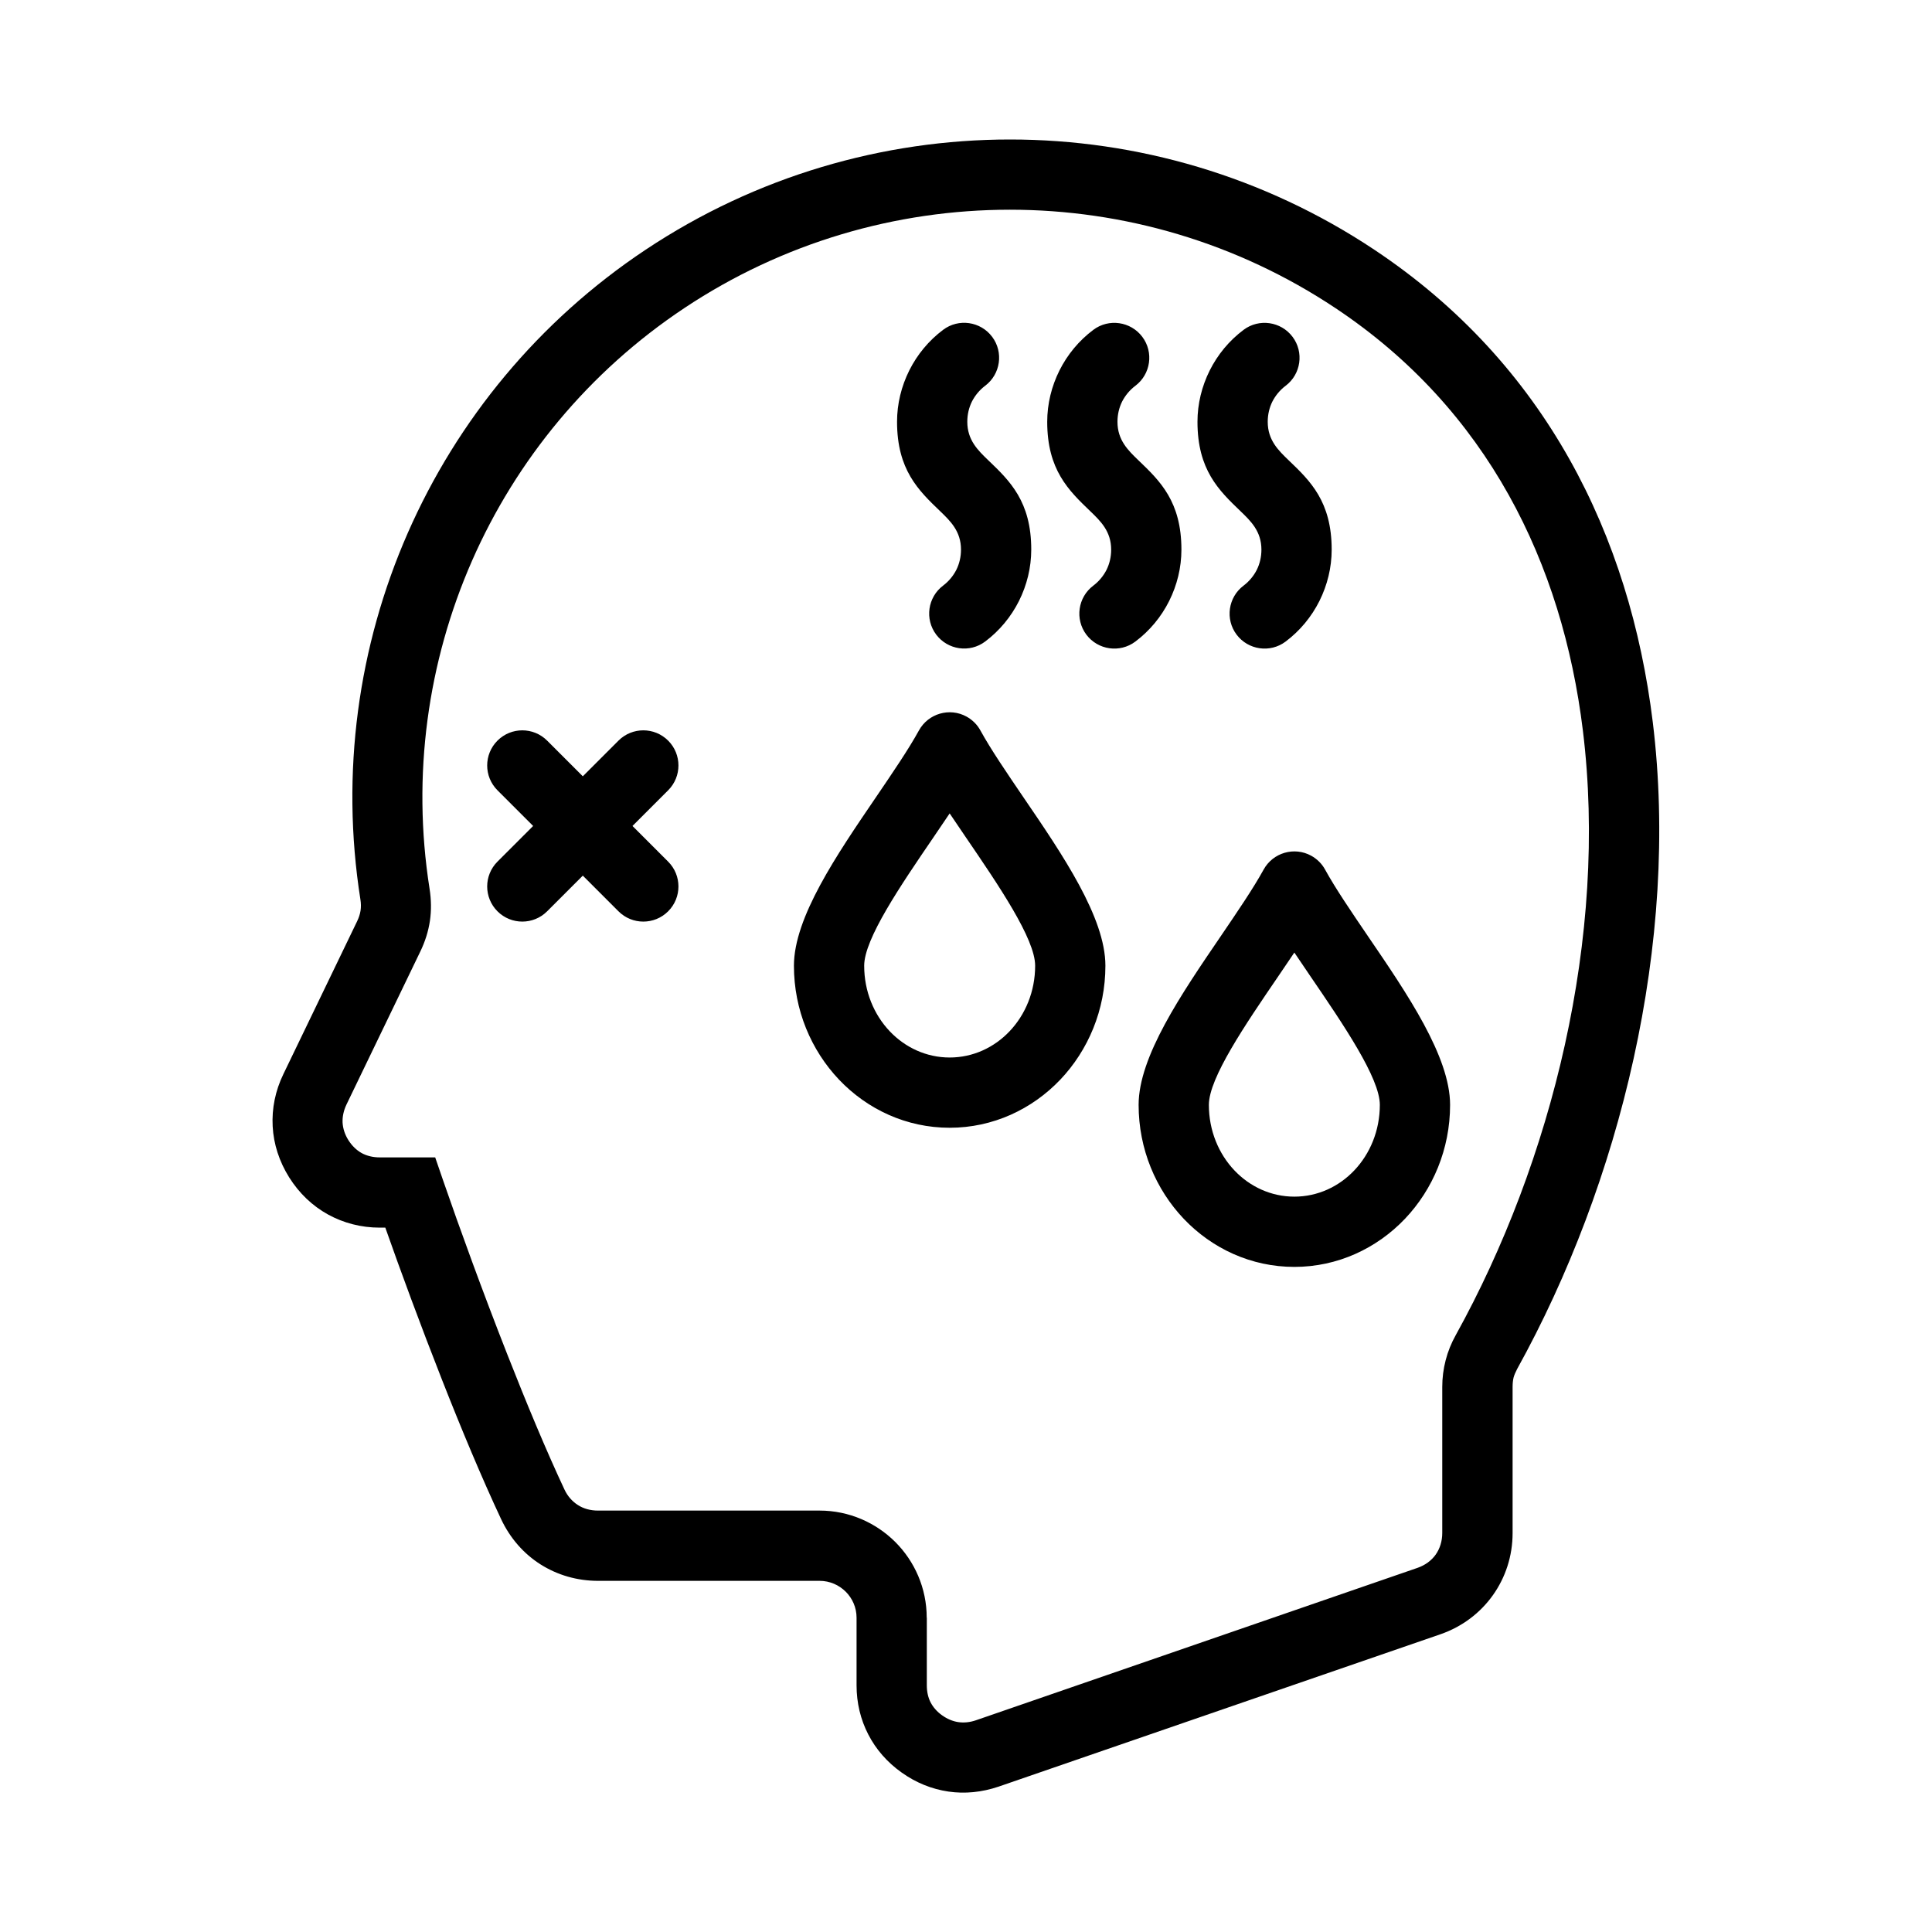
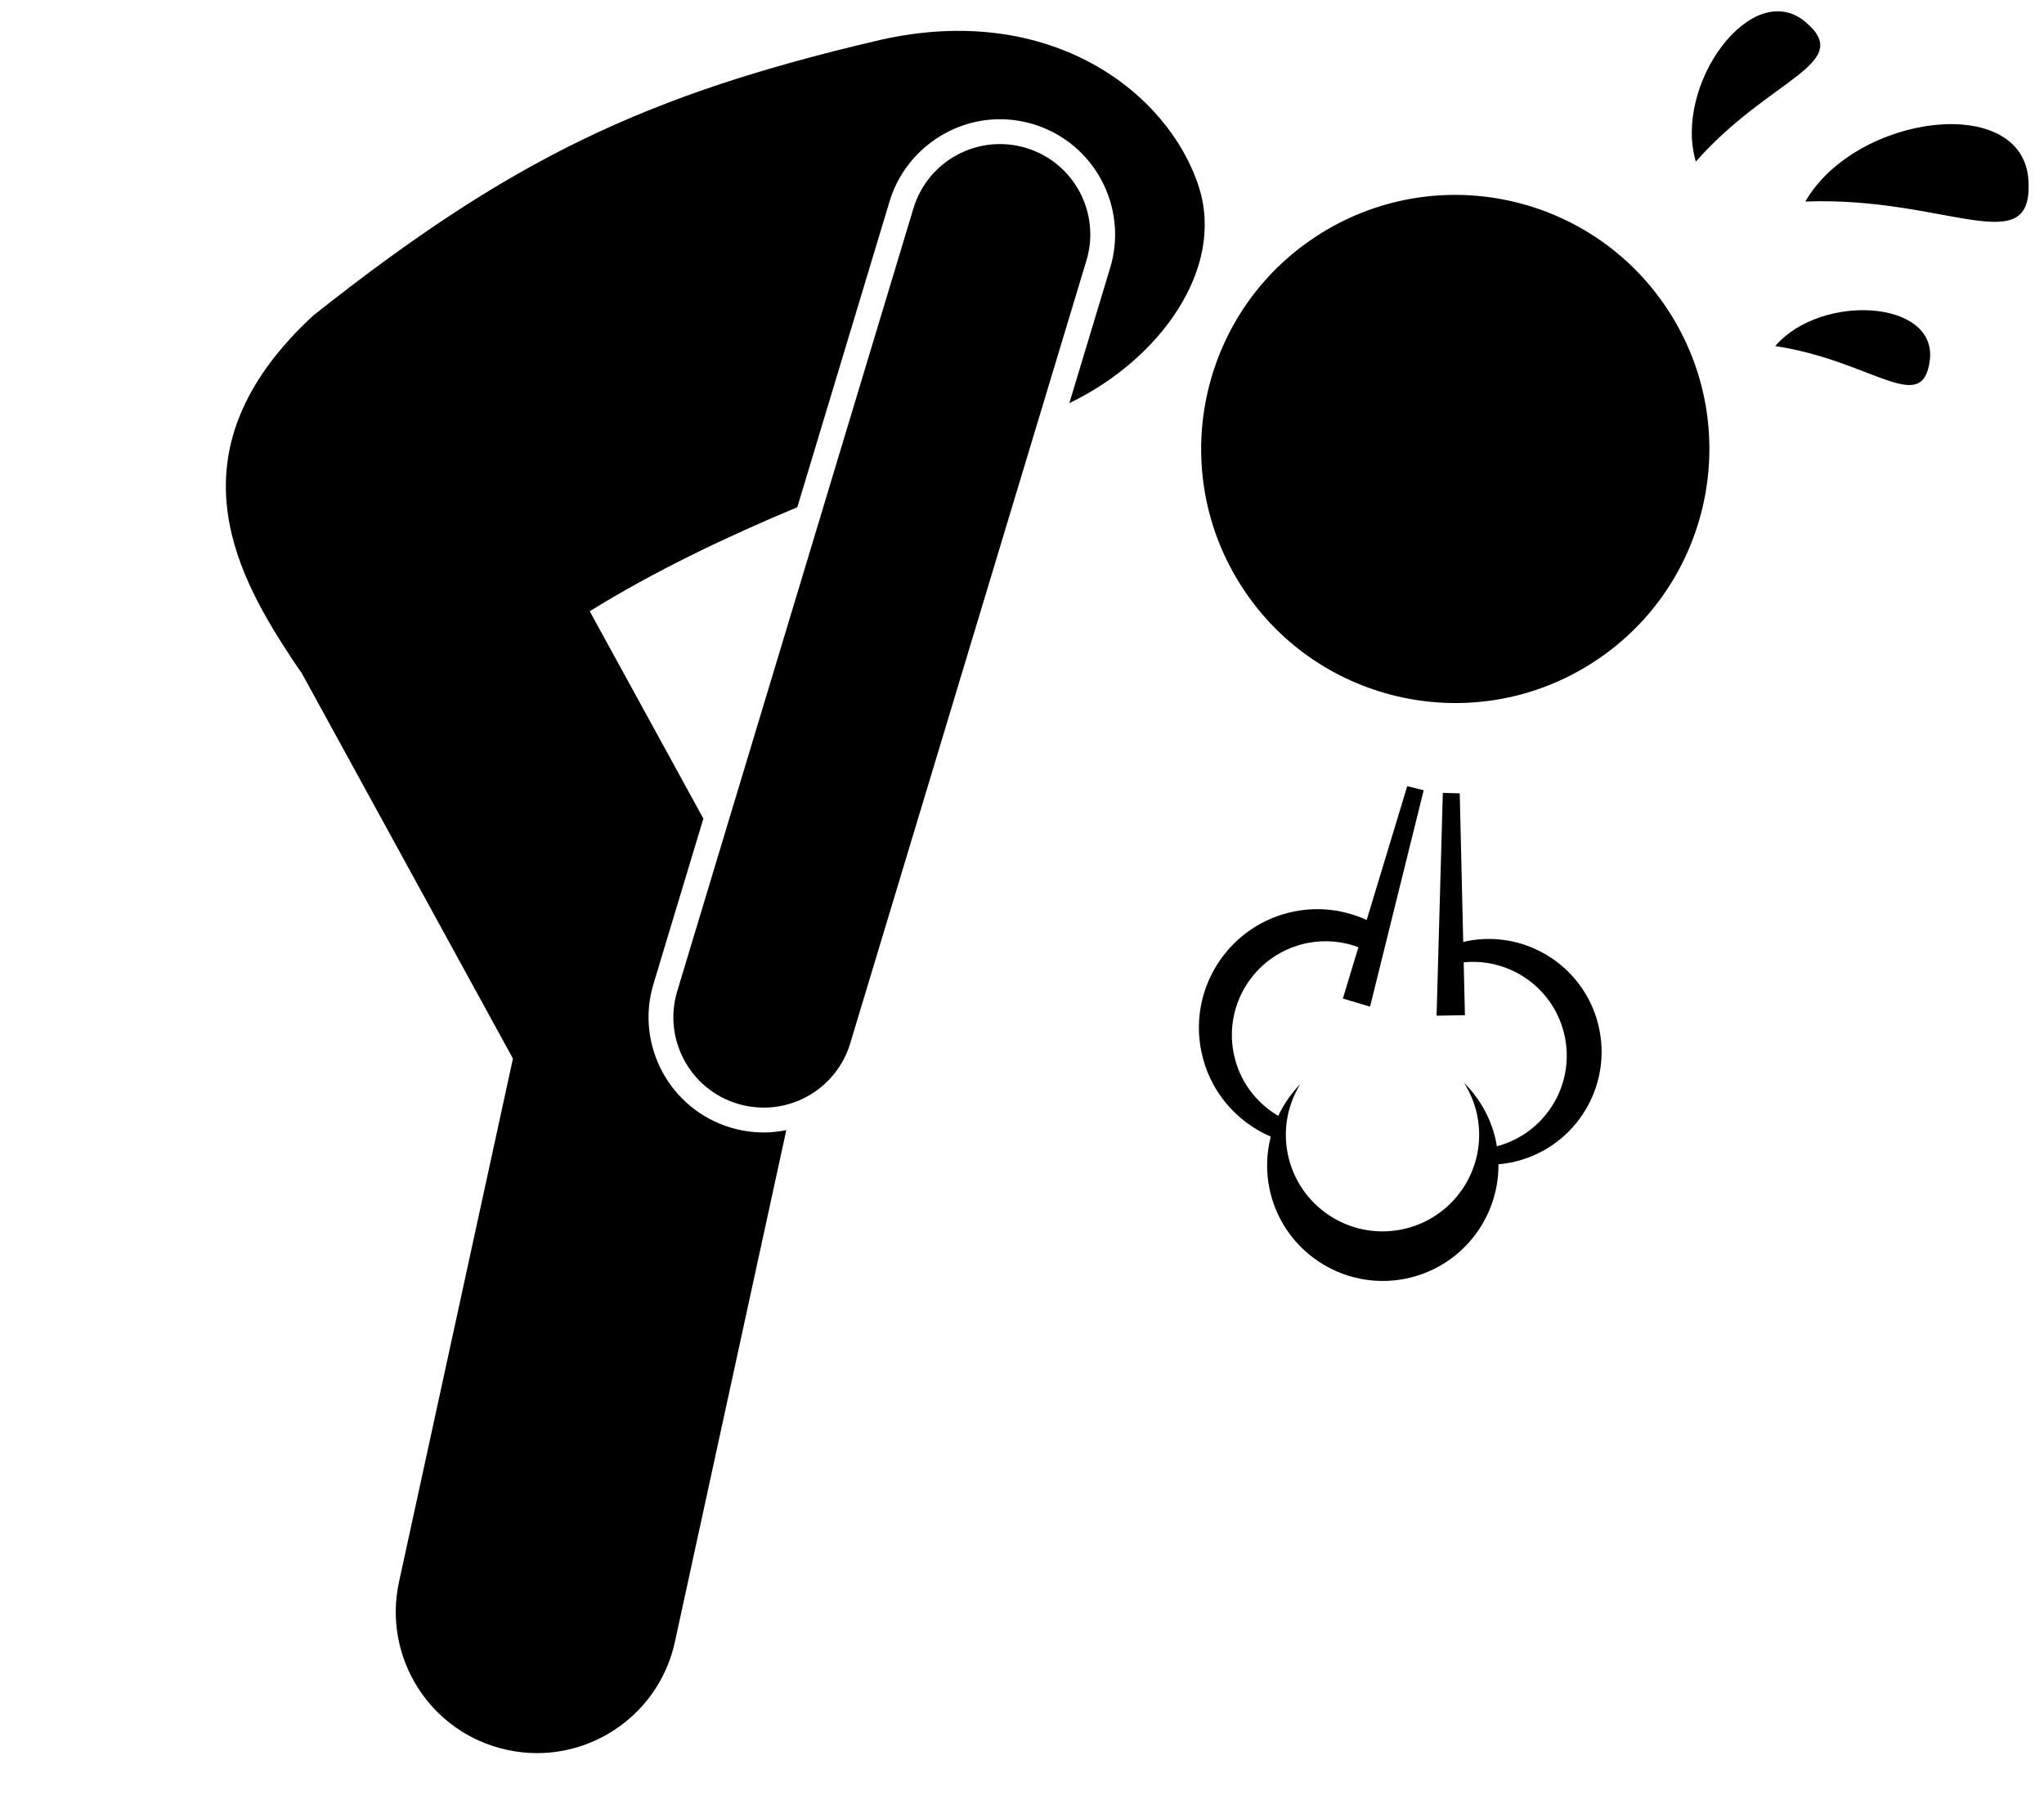
- <svg xmlns="http://www.w3.org/2000/svg" version="1.1" viewBox="-5.0 -5.0 110.0 110.0">
-   <path d="m51.09 31.527c-0.879 0.66-2.129 0.48-2.789-0.398-0.66-0.879-0.48-2.129 0.398-2.789 0.32-0.242 0.578-0.555 0.754-0.902 0.168-0.34 0.262-0.73 0.262-1.145 0-1.047-0.605-1.629-1.203-2.203-1.215-1.168-2.438-2.34-2.438-5.078 0-1.02 0.246-2.019 0.699-2.926 0.449-0.895 1.102-1.691 1.926-2.309 0.879-0.66 2.129-0.48 2.789 0.398 0.66 0.879 0.48 2.129-0.398 2.789-0.32 0.242-0.578 0.555-0.754 0.902-0.168 0.34-0.262 0.73-0.262 1.145 0 1.047 0.602 1.625 1.203 2.203 1.219 1.168 2.438 2.34 2.438 5.078 0 1.02-0.246 2.019-0.699 2.926-0.449 0.895-1.102 1.691-1.926 2.309zm-27.766 8.469c-0.781-0.781-0.781-2.047 0-2.828s2.047-0.781 2.828 0l2.031 2.031 2.031-2.031c0.781-0.781 2.047-0.781 2.828 0s0.781 2.047 0 2.828l-2.031 2.031 2.031 2.031c0.781 0.781 0.781 2.047 0 2.828s-2.047 0.781-2.828 0l-2.031-2.031-2.031 2.031c-0.781 0.781-2.047 0.781-2.828 0s-0.781-2.047 0-2.828l2.031-2.031zm34.613 9.988c0 2.523-0.984 4.816-2.566 6.484-1.609 1.691-3.84 2.742-6.301 2.742-2.461 0-4.691-1.047-6.301-2.742-1.582-1.668-2.566-3.961-2.566-6.484 0-2.746 2.434-6.312 4.668-9.59 0.945-1.391 1.855-2.723 2.449-3.805 0.531-0.965 1.746-1.32 2.711-0.789 0.344 0.191 0.613 0.465 0.789 0.789 0.594 1.082 1.504 2.414 2.449 3.805 2.234 3.273 4.668 6.844 4.668 9.59zm-5.457 3.734c0.898-0.945 1.457-2.266 1.457-3.734 0-1.527-2.066-4.559-3.965-7.34l-0.902-1.332-0.902 1.332c-1.898 2.781-3.965 5.812-3.965 7.34 0 1.469 0.559 2.789 1.457 3.734 0.875 0.922 2.082 1.492 3.41 1.492 1.328 0 2.535-0.57 3.41-1.492zm25.082 4.188c0 2.523-0.984 4.816-2.566 6.484-1.609 1.691-3.84 2.742-6.301 2.742-2.461 0-4.691-1.047-6.301-2.742-1.582-1.668-2.566-3.961-2.566-6.484 0-2.746 2.434-6.312 4.668-9.59 0.945-1.391 1.855-2.723 2.449-3.805 0.531-0.965 1.746-1.32 2.711-0.789 0.344 0.191 0.613 0.465 0.789 0.789 0.594 1.082 1.504 2.414 2.449 3.805 2.234 3.273 4.668 6.844 4.668 9.59zm-5.457 3.734c0.898-0.945 1.457-2.266 1.457-3.734 0-1.527-2.066-4.559-3.965-7.34l-0.902-1.332-0.902 1.332c-1.898 2.781-3.965 5.812-3.965 7.34 0 1.469 0.559 2.789 1.457 3.734 0.875 0.922 2.082 1.492 3.41 1.492 1.328 0 2.535-0.57 3.41-1.492zm-28.336 29.316v-3.852c0-0.578-0.238-1.102-0.617-1.48s-0.906-0.617-1.484-0.617h-12.617c-1.195 0-2.32-0.332-3.277-0.938-0.949-0.602-1.727-1.48-2.242-2.574-1.098-2.34-2.269-5.144-3.367-7.938-1.215-3.09-2.356-6.184-3.227-8.66h-0.312c-1.062 0-2.066-0.262-2.953-0.75-0.883-0.488-1.637-1.203-2.207-2.109-0.57-0.91-0.887-1.898-0.941-2.906-0.055-1.012 0.148-2.027 0.613-2.984l4.195-8.695c0.098-0.203 0.164-0.406 0.195-0.605 0.031-0.203 0.027-0.418-0.008-0.637-1.137-7.215-0.125-14.438 2.699-20.871 2.82-6.422 7.445-12.066 13.539-16.121 6.285-4.184 13.52-6.277 20.746-6.277 7.227 0 14.461 2.094 20.746 6.277 9.758 6.496 14.551 16.293 15.852 26.895 1.539 12.555-1.875 26.266-7.723 36.832-0.094 0.18-0.164 0.344-0.203 0.488-0.035 0.148-0.055 0.324-0.055 0.535v8.316c0 1.312-0.406 2.535-1.125 3.543s-1.746 1.793-2.992 2.223l-25.148 8.672c-0.957 0.324-1.926 0.418-2.856 0.281-0.941-0.137-1.848-0.5-2.668-1.086-0.82-0.582-1.461-1.32-1.895-2.164-0.441-0.852-0.668-1.801-0.668-2.797zm4-3.852v3.852c0 0.367 0.074 0.695 0.215 0.969 0.145 0.281 0.367 0.535 0.66 0.742s0.605 0.336 0.918 0.383c0.324 0.047 0.66 0.012 0.996-0.102l25.148-8.68c0.438-0.152 0.797-0.418 1.035-0.754 0.238-0.336 0.375-0.762 0.375-1.23v-8.316c0-0.512 0.062-1.016 0.195-1.527 0.129-0.5 0.32-0.969 0.574-1.426 5.477-9.891 8.676-22.707 7.238-34.418-1.164-9.516-5.426-18.289-14.082-24.051-5.613-3.738-12.078-5.606-18.543-5.606s-12.934 1.871-18.543 5.606c-5.438 3.621-9.566 8.656-12.082 14.387-2.523 5.754-3.43 12.211-2.418 18.652 0.102 0.641 0.109 1.25 0.023 1.844-0.09 0.598-0.273 1.184-0.555 1.762l-4.195 8.695c-0.164 0.344-0.238 0.695-0.223 1.031 0.02 0.336 0.129 0.68 0.332 1 0.203 0.32 0.461 0.57 0.754 0.734 0.293 0.16 0.645 0.246 1.031 0.246h3.156l0.465 1.352c0.91 2.637 2.234 6.285 3.637 9.855 1.094 2.785 2.234 5.523 3.258 7.703 0.176 0.379 0.445 0.68 0.77 0.887 0.316 0.203 0.707 0.312 1.137 0.312h12.617c1.68 0 3.207 0.688 4.312 1.789 1.102 1.102 1.789 2.629 1.789 4.309zm20.426-55.574c-0.879 0.66-2.129 0.48-2.789-0.398-0.66-0.879-0.48-2.129 0.398-2.789 0.32-0.242 0.578-0.555 0.754-0.902 0.168-0.34 0.262-0.73 0.262-1.145 0-1.047-0.605-1.629-1.203-2.203-1.215-1.168-2.438-2.34-2.438-5.078 0-1.02 0.246-2.019 0.699-2.926 0.449-0.895 1.102-1.691 1.926-2.309 0.879-0.66 2.129-0.48 2.789 0.398 0.66 0.879 0.48 2.129-0.398 2.789-0.32 0.242-0.578 0.555-0.754 0.902-0.168 0.34-0.262 0.73-0.262 1.145 0 1.047 0.602 1.625 1.203 2.203 1.219 1.168 2.438 2.34 2.438 5.078 0 1.02-0.246 2.019-0.699 2.926-0.449 0.895-1.102 1.691-1.926 2.309zm-8.555 0c-0.879 0.66-2.129 0.48-2.789-0.398-0.66-0.879-0.48-2.129 0.398-2.789 0.32-0.242 0.578-0.555 0.754-0.902 0.168-0.34 0.262-0.73 0.262-1.145 0-1.047-0.605-1.629-1.203-2.203-1.215-1.168-2.438-2.34-2.438-5.078 0-1.02 0.246-2.019 0.699-2.926 0.449-0.895 1.102-1.691 1.926-2.309 0.879-0.66 2.129-0.48 2.789 0.398 0.66 0.879 0.48 2.129-0.398 2.789-0.32 0.242-0.578 0.555-0.754 0.902-0.168 0.34-0.262 0.73-0.262 1.145 0 1.047 0.602 1.625 1.203 2.203 1.219 1.168 2.438 2.34 2.438 5.078 0 1.02-0.246 2.019-0.699 2.926-0.449 0.895-1.102 1.691-1.926 2.309z" />
+ <svg xmlns="http://www.w3.org/2000/svg" version="1.1" x="0px" y="0px" viewBox="-20 -1 181 159" style="enable-background:new 0 0 159.641 154.263;" xml:space="preserve">
+   <g>
+     <ellipse transform="matrix(0.8501 -0.5266 0.5266 0.8501 -4.0933 63.1422)" cx="108.868" cy="38.761" rx="22.5" ry="22.5" />
+     <path d="M57.921,2.542C37.188,7.381,25.255,13.053,7.732,26.95c-12.04,11.139-7.634,21.39-2.708,29.119   c0.588,0.923,1.148,1.776,1.699,2.553l18.699,34.13l-10.089,46.351c-1.468,6.746,2.81,13.404,9.555,14.873   c0.896,0.195,1.79,0.289,2.671,0.289c5.751,0,10.928-3.994,12.202-9.844l9.868-45.333c-0.65,0.132-1.317,0.209-1.995,0.209   c-0.997,0-1.989-0.147-2.949-0.437c-5.385-1.625-8.444-7.327-6.82-12.711l4.42-14.65L32.222,53.135   c5.787-3.588,12.14-6.603,18.381-9.214l8.177-27.105c1.29-4.273,5.305-7.256,9.763-7.256c0.996,0,1.988,0.147,2.949,0.437   c5.384,1.625,8.443,7.327,6.819,12.711l-3.619,11.997c8.033-3.867,13.792-11.905,11.473-19.136   C83.479,7.19,73.02-0.888,57.921,2.542z" />
+     <path d="M70.857,12.102c-4.23-1.276-8.693,1.119-9.97,5.349L39.97,86.784c-1.276,4.23,1.119,8.693,5.349,9.97   c0.771,0.232,1.548,0.343,2.313,0.343c3.437,0,6.612-2.232,7.656-5.691l20.917-69.333C77.481,17.842,75.087,13.378,70.857,12.102z" />
+     <path d="M139.866,16.847c12.488-0.463,20.211,5.418,19.756-1.887C159.138,7.198,144.357,9.08,139.866,16.847z" />
+     <path d="M139.857,0.93c-4.725-3.955-11.703,5.566-9.689,12.383C136.712,5.883,144.303,4.652,139.857,0.93z" />
+     <path d="M150.889,30.9c0.667-5.347-9.638-5.962-13.692-1.25C145.759,30.937,150.262,35.932,150.889,30.9z" />
+     <path d="M112.689,102.114c0.355-0.031,0.711-0.079,1.069-0.149c5.417-1.067,8.943-6.322,7.878-11.74   c-1.068-5.417-6.324-8.944-11.741-7.877c-0.11,0.022-0.215,0.056-0.324,0.081l-0.308-13.166l-1.498-0.043l-0.305,10.864   l-0.249,8.872l2.511-0.046l-0.11-4.682c4.214-0.42,8.135,2.424,8.97,6.662c0.852,4.328-1.828,8.524-6.037,9.632   c-0.017-0.102-0.024-0.203-0.044-0.304c-0.414-2.103-1.445-3.926-2.866-5.322c0.559,0.876,0.974,1.865,1.186,2.946   c0.914,4.639-2.105,9.139-6.744,10.054c-4.638,0.913-9.139-2.107-10.053-6.745c-0.433-2.2,0.027-4.365,1.117-6.135   c-0.805,0.82-1.459,1.774-1.95,2.811c-1.977-1.162-3.471-3.125-3.949-5.552c-0.888-4.502,2.045-8.872,6.547-9.759   c1.565-0.308,3.11-0.147,4.502,0.373l-1.378,4.547l2.408,0.717l2.073-8.365l2.676-10.8l-1.457-0.36l-3.591,11.851   c-1.931-0.885-4.143-1.202-6.387-0.761c-5.687,1.12-9.391,6.639-8.271,12.328c0.695,3.532,3.089,6.297,6.165,7.618   c-0.367,1.433-0.44,2.965-0.135,4.514c1.094,5.553,6.48,9.168,12.032,8.075C109.344,111.283,112.734,106.948,112.689,102.114z" />
+   </g>
</svg>
